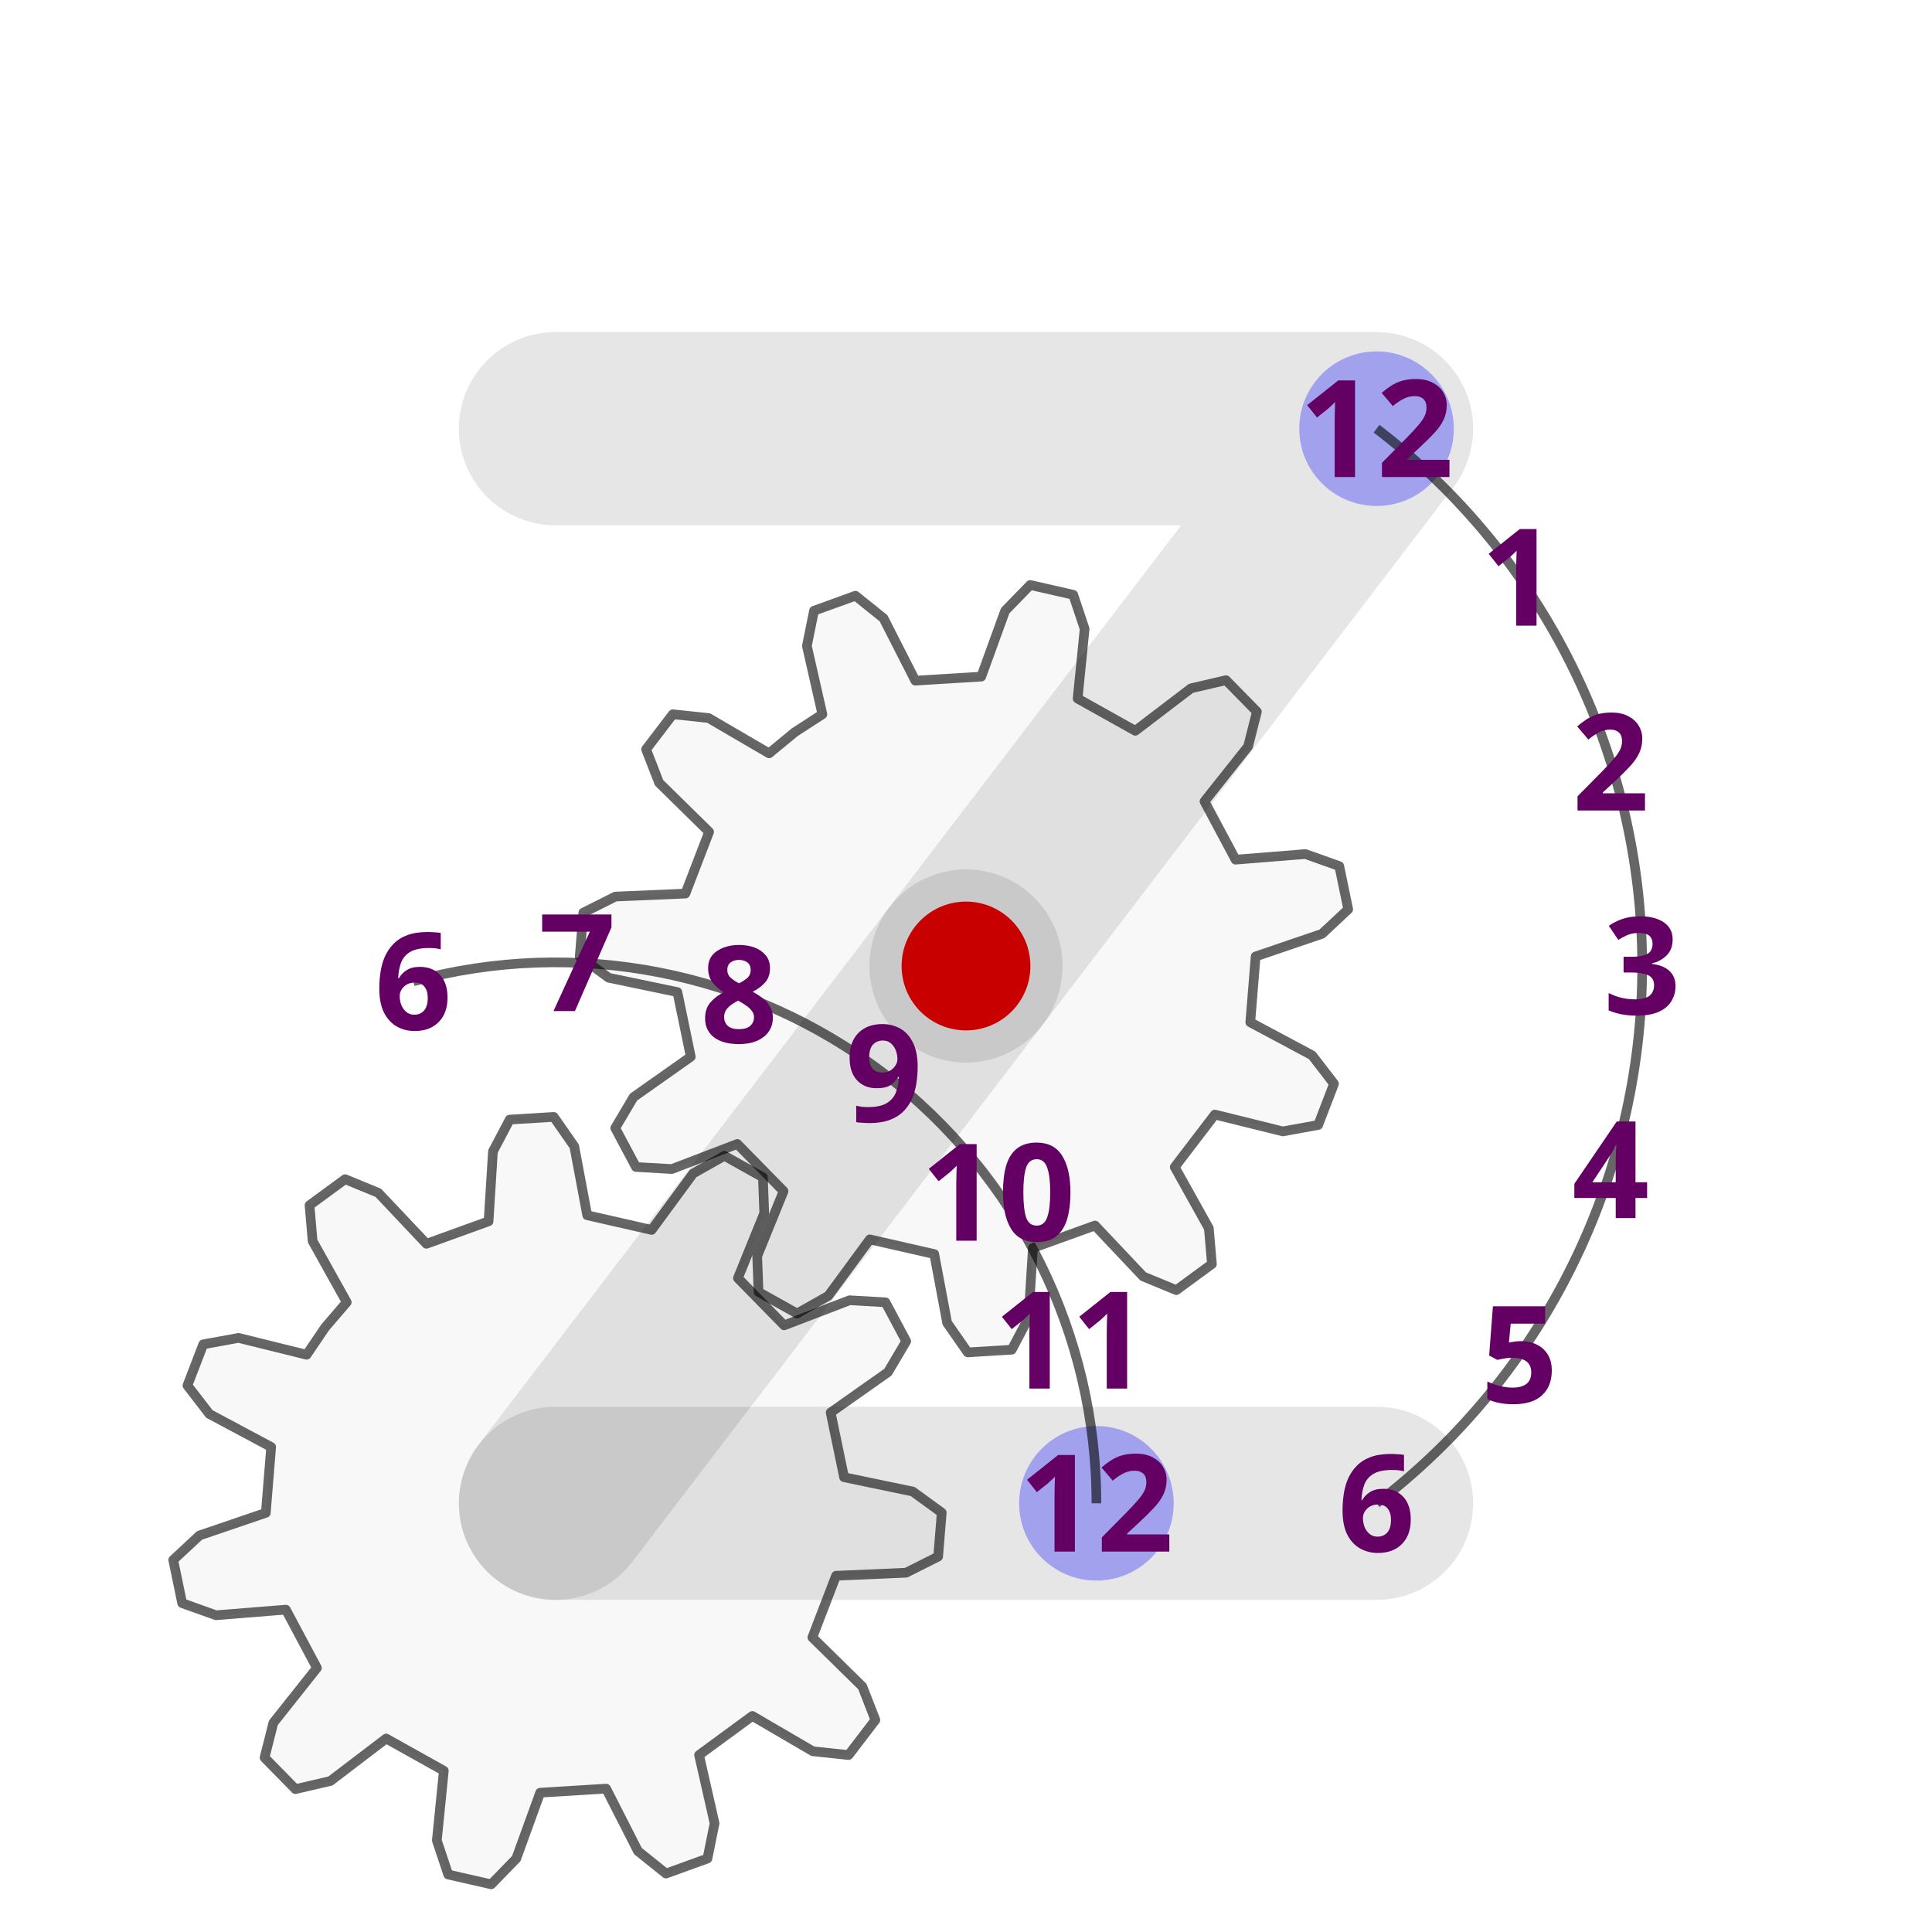
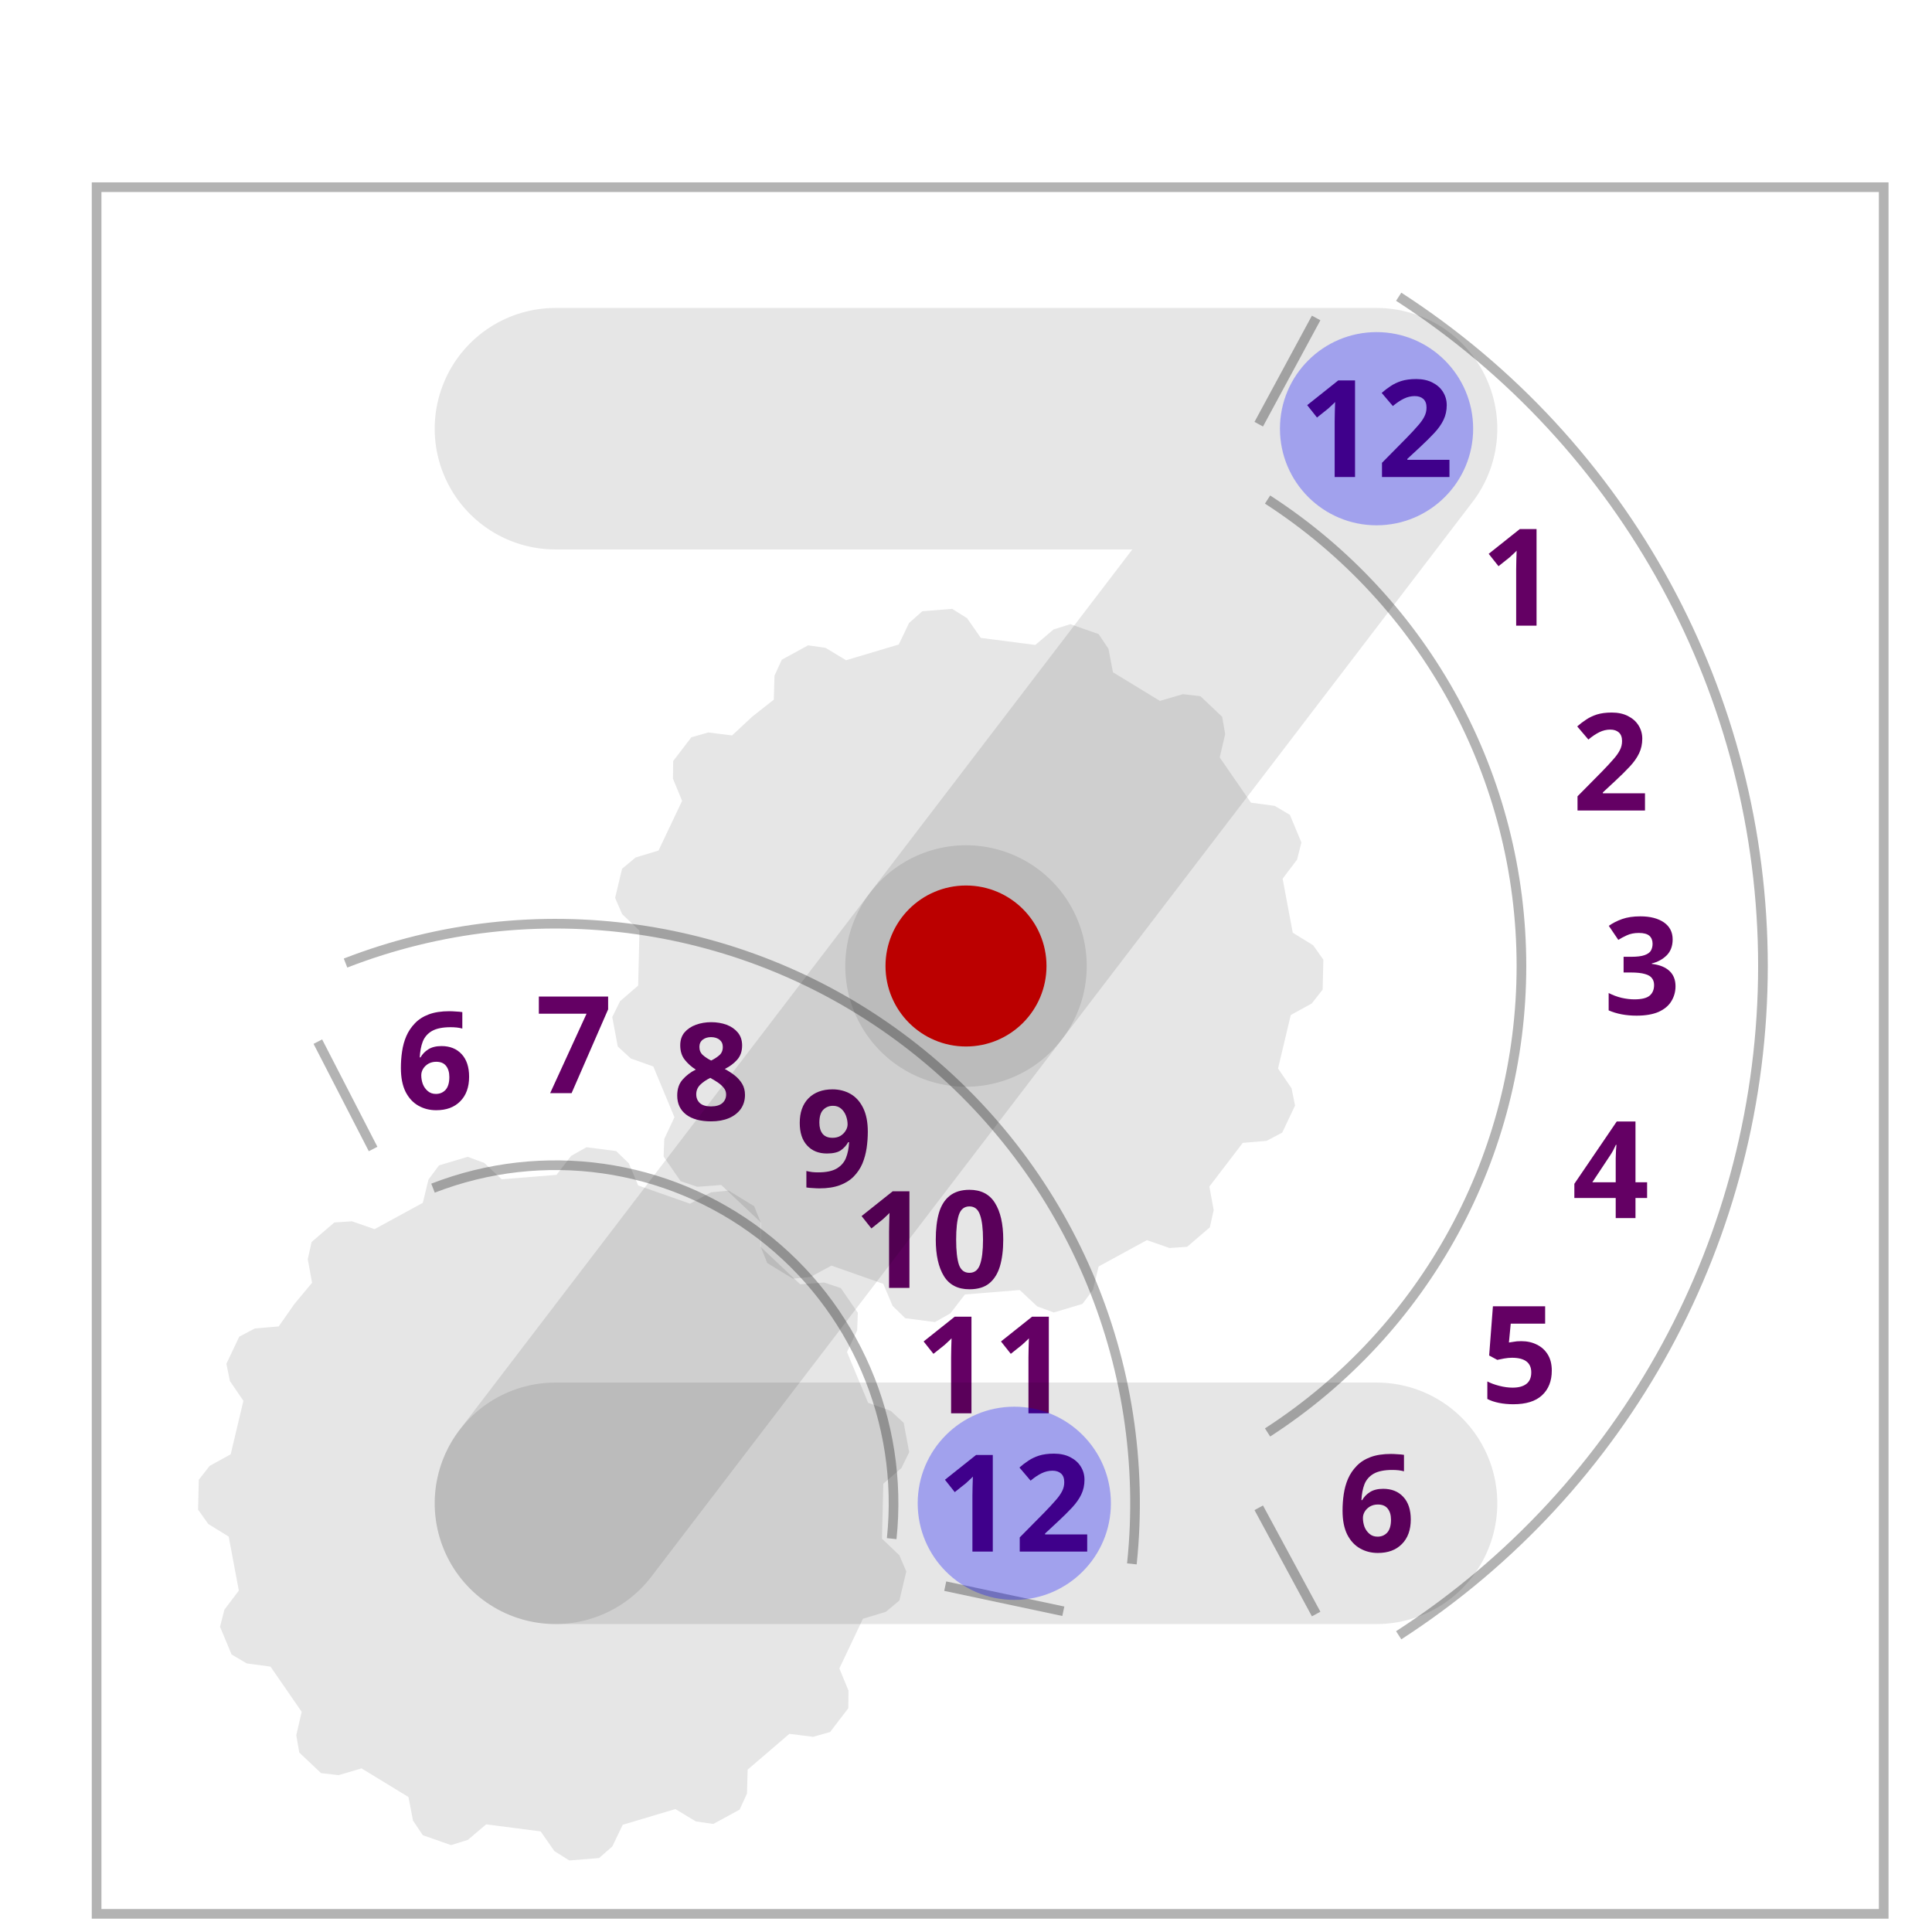
<svg xmlns="http://www.w3.org/2000/svg" height="200" version="1.1" width="200">
-   <circle cx="100" cy="100" fill="#ff0000" r="6.667" stroke="none" />
-   <path d="M100,100 L57.5,155.621" fill="none" stroke="#000000" stroke-linecap="round" stroke-linejoin="round" stroke-opacity="0.1" stroke-width="20" />
+   <rect fill="none" height="178.743" stroke="#000000" stroke-linecap="butt" stroke-linejoin="miter" stroke-opacity="0.3" stroke-width="1" width="185" x="10" y="19.378" />
+   <circle cx="100" cy="100" fill="#ff0000" r="8.333" stroke="none" />
+   <path d="M131.218,148.287 A57.5,57.5 0 0,0 131.218,51.713" fill="none" stroke="#000000" stroke-linecap="butt" stroke-linejoin="miter" stroke-opacity="0.3" stroke-width="1" />
+   <path d="M144.792,30.718 A82.5,82.5 0 0,1 144.792,169.282" fill="none" stroke="#000000" stroke-linecap="butt" stroke-linejoin="miter" stroke-opacity="0.3" stroke-width="1" />
+   <path d="M130.305,156.086 L136.247,167.084" fill="none" stroke="#000000" stroke-linecap="butt" stroke-linejoin="miter" stroke-opacity="0.3" stroke-width="1" />
+   <path d="M130.305,43.913 L136.247,32.916" fill="none" stroke="#000000" stroke-linecap="butt" stroke-linejoin="miter" stroke-opacity="0.3" stroke-width="1" />
+   <path d="M92.308,159.28 A35,35 0 0,0 44.824,122.998" fill="none" stroke="#000000" stroke-linecap="butt" stroke-linejoin="miter" stroke-opacity="0.3" stroke-width="1" />
+   <path d="M35.77,99.695 A60,60 0 0,1 117.171,161.893" fill="none" stroke="#000000" stroke-linecap="butt" stroke-linejoin="miter" stroke-opacity="0.3" stroke-width="1" />
+   <path d="M97.849,164.198 L110.075,166.797" fill="none" stroke="#000000" stroke-linecap="butt" stroke-linejoin="miter" stroke-opacity="0.3" stroke-width="1" />
+   <path d="M38.623,118.944 L32.903,107.83" fill="none" stroke="#000000" stroke-linecap="butt" stroke-linejoin="miter" stroke-opacity="0.3" stroke-width="1" />
+   <text fill="#640064" font-family="Verdana" font-size="14" font-weight="bold" stroke="none" text-anchor="middle" x="142.5" y="49.379">
+ 12</text>
+   <text fill="#640064" font-family="Verdana" font-size="14" font-weight="bold" stroke="none" text-anchor="middle" x="157.286" y="64.772">
+ 1</text>
+   <text fill="#640064" font-family="Verdana" font-size="14" font-weight="bold" stroke="none" text-anchor="middle" x="166.746" y="83.905">
+ 2</text>
+   <text fill="#640064" font-family="Verdana" font-size="14" font-weight="bold" stroke="none" text-anchor="middle" x="170" y="105">
+ 3</text>
+   <text fill="#640064" font-family="Verdana" font-size="14" font-weight="bold" stroke="none" text-anchor="middle" x="166.746" y="126.095">
+ 4</text>
+   <text fill="#640064" font-family="Verdana" font-size="14" font-weight="bold" stroke="none" text-anchor="middle" x="157.286" y="145.228">
+ 5</text>
+   <text fill="#640064" font-family="Verdana" font-size="14" font-weight="bold" stroke="none" text-anchor="middle" x="142.5" y="160.621">
+ 6</text>
+   <text fill="#640064" font-family="Verdana" font-size="14" font-weight="bold" stroke="none" text-anchor="middle" x="45.019" y="114.791">
+ 6</text>
+   <text fill="#640064" font-family="Verdana" font-size="14" font-weight="bold" stroke="none" text-anchor="middle" x="59.411" y="113.16">
+ 7</text>
+   <text fill="#640064" font-family="Verdana" font-size="14" font-weight="bold" stroke="none" text-anchor="middle" x="73.625" y="115.942">
+ 8</text>
+   <text fill="#640064" font-family="Verdana" font-size="14" font-weight="bold" stroke="none" text-anchor="middle" x="86.339" y="122.878">
+ 9</text>
+   <text fill="#640064" font-family="Verdana" font-size="14" font-weight="bold" stroke="none" text-anchor="middle" x="96.373" y="133.324">
+ 10</text>
+   <text fill="#640064" font-family="Verdana" font-size="14" font-weight="bold" stroke="none" text-anchor="middle" x="102.792" y="146.307">
+ 11</text>
+   <text fill="#640064" font-family="Verdana" font-size="14" font-weight="bold" stroke="none" text-anchor="middle" x="105" y="160.621">
+ 12</text>
+   <path d="M100,100 L57.5,155.621" fill="none" stroke="#000000" stroke-linecap="round" stroke-linejoin="round" stroke-opacity="0.1" stroke-width="25" />
  <g transform="matrix(1, 0, 0, 1, 100, 100)">
-     <path d="M0,0 L42.5,-55.621 L-42.5,-55.621" fill="none" stroke="#000000" stroke-linecap="round" stroke-linejoin="round" stroke-opacity="0.1" stroke-width="20" />
-     <circle cx="42.5" cy="-55.621" fill="#0000ff" fill-opacity="0.3" r="8" stroke="none" />
-     <path d="M1.83691e-15,-30 L3.42,-29.805 L6.309,-36.458 L9.06,-38.961 L13.442,-37.674 L14.403,-34.082 L13.237,-26.922 L18.99,-23.224 L25.018,-27.259 L28.685,-27.878 L31.676,-24.426 L30.543,-20.884 L25.691,-15.492 L28.532,-9.271 L35.784,-9.406 L39.203,-7.944 L39.853,-3.423 L36.985,-1.057 L29.988,0.857 L29.014,7.627 L35.189,11.434 L37.275,14.512 L35.377,18.667 L31.685,19.107 L24.764,16.933 L20.285,22.102 L23.422,28.643 L23.511,32.361 L19.669,34.83 L16.325,33.204 L11.678,27.634 L5.116,29.561 L4.218,36.759 L2.284,39.935 L-2.284,39.935 L-4.218,36.759 L-5.116,29.561 L-11.678,27.634 L-16.325,33.204 L-19.669,34.83 L-23.511,32.361 L-23.422,28.643 L-20.285,22.102 L-24.764,16.933 L-31.685,19.107 L-35.377,18.667 L-37.275,14.512 L-35.189,11.434 L-29.014,7.627 L-29.988,0.857 L-36.985,-1.057 L-39.853,-3.423 L-39.203,-7.944 L-35.784,-9.406 L-28.532,-9.271 L-25.691,-15.492 L-30.543,-20.884 L-31.676,-24.426 L-28.685,-27.878 L-25.018,-27.259 L-18.99,-23.224 L-13.237,-26.922 L-14.403,-34.082 L-13.442,-37.674 L-9.06,-38.961 L-6.309,-36.458 L-3.42,-29.805 z" fill="#000000" fill-opacity="0.03" stroke="none" transform="rotate(-36.2532)" />
-     <path d="M1.83691e-15,-30 L3.42,-29.805 L6.309,-36.458 L9.06,-38.961 L13.442,-37.674 L14.403,-34.082 L13.237,-26.922 L18.99,-23.224 L25.018,-27.259 L28.685,-27.878 L31.676,-24.426 L30.543,-20.884 L25.691,-15.492 L28.532,-9.271 L35.784,-9.406 L39.203,-7.944 L39.853,-3.423 L36.985,-1.057 L29.988,0.857 L29.014,7.627 L35.189,11.434 L37.275,14.512 L35.377,18.667 L31.685,19.107 L24.764,16.933 L20.285,22.102 L23.422,28.643 L23.511,32.361 L19.669,34.83 L16.325,33.204 L11.678,27.634 L5.116,29.561 L4.218,36.759 L2.284,39.935 L-2.284,39.935 L-4.218,36.759 L-5.116,29.561 L-11.678,27.634 L-16.325,33.204 L-19.669,34.83 L-23.511,32.361 L-23.422,28.643 L-20.285,22.102 L-24.764,16.933 L-31.685,19.107 L-35.377,18.667 L-37.275,14.512 L-35.189,11.434 L-29.014,7.627 L-29.988,0.857 L-36.985,-1.057 L-39.853,-3.423 L-39.203,-7.944 L-35.784,-9.406 L-28.532,-9.271 L-25.691,-15.492 L-30.543,-20.884 L-31.676,-24.426 L-28.685,-27.878 L-25.018,-27.259 L-18.99,-23.224 L-13.237,-26.922 L-14.403,-34.082 L-13.442,-37.674 L-9.06,-38.961 L-6.309,-36.458 L-3.42,-29.805 z" fill="none" stroke="#000000" stroke-linecap="round" stroke-linejoin="round" stroke-opacity="0.6" stroke-width="1" transform="rotate(-36.2532)" />
+     <path d="M0,0 L42.5,-55.621 L-42.5,-55.621" fill="none" stroke="#000000" stroke-linecap="round" stroke-linejoin="round" stroke-opacity="0.1" stroke-width="25" />
+     <circle cx="42.5" cy="-55.621" fill="#0000ff" fill-opacity="0.3" r="10" stroke="none" />
+     <path d="M2.08183e-15,-34 L2.845,-33.881 L4.512,-35.716 L6.17,-36.482 L9.202,-35.838 L10.405,-34.464 L11.181,-32.109 L16.38,-29.794 L18.649,-30.793 L20.476,-30.818 L22.983,-28.997 L23.523,-27.252 L23.275,-24.785 L27.082,-20.556 L29.561,-20.546 L31.24,-19.826 L32.789,-17.142 L32.574,-15.328 L31.343,-13.175 L33.102,-7.764 L35.362,-6.746 L36.603,-5.405 L36.927,-2.323 L35.992,-0.754 L33.992,0.712 L33.398,6.371 L35.049,8.221 L35.637,9.95 L34.679,12.897 L33.187,13.951 L30.764,14.476 L27.919,19.404 L28.675,21.766 L28.509,23.585 L26.436,25.887 L24.644,26.243 L22.216,25.738 L17.613,29.082 L17.343,31.547 L16.451,33.141 L13.621,34.402 L11.839,33.998 L9.827,32.549 L4.261,33.732 L3.012,35.874 L1.549,36.968 L-1.549,36.968 L-3.012,35.874 L-4.261,33.732 L-9.827,32.549 L-11.839,33.998 L-13.621,34.402 L-16.451,33.141 L-17.343,31.547 L-17.613,29.082 L-22.216,25.738 L-24.644,26.243 L-26.436,25.887 L-28.509,23.585 L-28.675,21.766 L-27.919,19.404 L-30.764,14.476 L-33.187,13.951 L-34.679,12.897 L-35.637,9.95 L-35.049,8.221 L-33.398,6.371 L-33.992,0.712 L-35.992,-0.754 L-36.927,-2.323 L-36.603,-5.405 L-35.362,-6.746 L-33.102,-7.764 L-31.343,-13.175 L-32.574,-15.328 L-32.789,-17.142 L-31.24,-19.826 L-29.561,-20.546 L-27.082,-20.556 L-23.275,-24.785 L-23.523,-27.252 L-22.983,-28.997 L-20.476,-30.818 L-18.649,-30.793 L-16.38,-29.794 L-11.181,-32.109 L-10.405,-34.464 L-9.202,-35.838 L-6.17,-36.482 L-4.512,-35.716 L-2.845,-33.881 z" fill="#000000" fill-opacity="0.1" stroke="none" transform="rotate(-40.6168)" />
  </g>
  <g transform="matrix(1, 0, 0, 1, 57.5, 155.621)">
-     <path d="M0,0 L85,0" fill="none" stroke="#000000" stroke-linecap="round" stroke-linejoin="round" stroke-opacity="0.1" stroke-width="20" />
-     <circle cx="56" cy="0" fill="#0000ff" fill-opacity="0.3" r="8" stroke="none" />
-     <path d="M1.83691e-15,-30 L3.42,-29.805 L6.309,-36.458 L9.06,-38.961 L13.442,-37.674 L14.403,-34.082 L13.237,-26.922 L18.99,-23.224 L25.018,-27.259 L28.685,-27.878 L31.676,-24.426 L30.543,-20.884 L25.691,-15.492 L28.532,-9.271 L35.784,-9.406 L39.203,-7.944 L39.853,-3.423 L36.985,-1.057 L29.988,0.857 L29.014,7.627 L35.189,11.434 L37.275,14.512 L35.377,18.667 L31.685,19.107 L24.764,16.933 L20.285,22.102 L23.422,28.643 L23.511,32.361 L19.669,34.83 L16.325,33.204 L11.678,27.634 L5.116,29.561 L4.218,36.759 L2.284,39.935 L-2.284,39.935 L-4.218,36.759 L-5.116,29.561 L-11.678,27.634 L-16.325,33.204 L-19.669,34.83 L-23.511,32.361 L-23.422,28.643 L-20.285,22.102 L-24.764,16.933 L-31.685,19.107 L-35.377,18.667 L-37.275,14.512 L-35.189,11.434 L-29.014,7.627 L-29.988,0.857 L-36.985,-1.057 L-39.853,-3.423 L-39.203,-7.944 L-35.784,-9.406 L-28.532,-9.271 L-25.691,-15.492 L-30.543,-20.884 L-31.676,-24.426 L-28.685,-27.878 L-25.018,-27.259 L-18.99,-23.224 L-13.237,-26.922 L-14.403,-34.082 L-13.442,-37.674 L-9.06,-38.961 L-6.309,-36.458 L-3.42,-29.805 z" fill="#000000" fill-opacity="0.03" stroke="none" transform="rotate(-52.6168)" />
-     <path d="M1.83691e-15,-30 L3.42,-29.805 L6.309,-36.458 L9.06,-38.961 L13.442,-37.674 L14.403,-34.082 L13.237,-26.922 L18.99,-23.224 L25.018,-27.259 L28.685,-27.878 L31.676,-24.426 L30.543,-20.884 L25.691,-15.492 L28.532,-9.271 L35.784,-9.406 L39.203,-7.944 L39.853,-3.423 L36.985,-1.057 L29.988,0.857 L29.014,7.627 L35.189,11.434 L37.275,14.512 L35.377,18.667 L31.685,19.107 L24.764,16.933 L20.285,22.102 L23.422,28.643 L23.511,32.361 L19.669,34.83 L16.325,33.204 L11.678,27.634 L5.116,29.561 L4.218,36.759 L2.284,39.935 L-2.284,39.935 L-4.218,36.759 L-5.116,29.561 L-11.678,27.634 L-16.325,33.204 L-19.669,34.83 L-23.511,32.361 L-23.422,28.643 L-20.285,22.102 L-24.764,16.933 L-31.685,19.107 L-35.377,18.667 L-37.275,14.512 L-35.189,11.434 L-29.014,7.627 L-29.988,0.857 L-36.985,-1.057 L-39.853,-3.423 L-39.203,-7.944 L-35.784,-9.406 L-28.532,-9.271 L-25.691,-15.492 L-30.543,-20.884 L-31.676,-24.426 L-28.685,-27.878 L-25.018,-27.259 L-18.99,-23.224 L-13.237,-26.922 L-14.403,-34.082 L-13.442,-37.674 L-9.06,-38.961 L-6.309,-36.458 L-3.42,-29.805 z" fill="none" stroke="#000000" stroke-linecap="round" stroke-linejoin="round" stroke-opacity="0.6" stroke-width="1" transform="rotate(-52.6168)" />
+     <path d="M0,0 L85,0" fill="none" stroke="#000000" stroke-linecap="round" stroke-linejoin="round" stroke-opacity="0.1" stroke-width="25" />
+     <circle cx="47.5" cy="0" fill="#0000ff" fill-opacity="0.3" r="10" stroke="none" />
+     <path d="M2.08183e-15,-34 L2.845,-33.881 L4.512,-35.716 L6.17,-36.482 L9.202,-35.838 L10.405,-34.464 L11.181,-32.109 L16.38,-29.794 L18.649,-30.793 L20.476,-30.818 L22.983,-28.997 L23.523,-27.252 L23.275,-24.785 L27.082,-20.556 L29.561,-20.546 L31.24,-19.826 L32.789,-17.142 L32.574,-15.328 L31.343,-13.175 L33.102,-7.764 L35.362,-6.746 L36.603,-5.405 L36.927,-2.323 L35.992,-0.754 L33.992,0.712 L33.398,6.371 L35.049,8.221 L35.637,9.95 L34.679,12.897 L33.187,13.951 L30.764,14.476 L27.919,19.404 L28.675,21.766 L28.509,23.585 L26.436,25.887 L24.644,26.243 L22.216,25.738 L17.613,29.082 L17.343,31.547 L16.451,33.141 L13.621,34.402 L11.839,33.998 L9.827,32.549 L4.261,33.732 L3.012,35.874 L1.549,36.968 L-1.549,36.968 L-3.012,35.874 L-4.261,33.732 L-9.827,32.549 L-11.839,33.998 L-13.621,34.402 L-16.451,33.141 L-17.343,31.547 L-17.613,29.082 L-22.216,25.738 L-24.644,26.243 L-26.436,25.887 L-28.509,23.585 L-28.675,21.766 L-27.919,19.404 L-30.764,14.476 L-33.187,13.951 L-34.679,12.897 L-35.637,9.95 L-35.049,8.221 L-33.398,6.371 L-33.992,0.712 L-35.992,-0.754 L-36.927,-2.323 L-36.603,-5.405 L-35.362,-6.746 L-33.102,-7.764 L-31.343,-13.175 L-32.574,-15.328 L-32.789,-17.142 L-31.24,-19.826 L-29.561,-20.546 L-27.082,-20.556 L-23.275,-24.785 L-23.523,-27.252 L-22.983,-28.997 L-20.476,-30.818 L-18.649,-30.793 L-16.38,-29.794 L-11.181,-32.109 L-10.405,-34.464 L-9.202,-35.838 L-6.17,-36.482 L-4.512,-35.716 L-2.845,-33.881 z" fill="#000000" fill-opacity="0.1" stroke="none" transform="rotate(-52.6168)" />
  </g>
-   <path d="M142.5,155.621 A70,70 0 0,0 142.5,44.379" fill="none" stroke="#000000" stroke-linecap="butt" stroke-linejoin="miter" stroke-opacity="0.6" stroke-width="1" />
-   <path d="M113.5,155.621 A56,56 0 0,0 42.786,101.589" fill="none" stroke="#000000" stroke-linecap="butt" stroke-linejoin="miter" stroke-opacity="0.6" stroke-width="1" />
-   <text fill="#640064" font-family="Verdana" font-size="14" font-stretch="ultra-condensed" font-weight="bold" stroke="none" text-anchor="middle" x="142.5" y="49.379">
- 12</text>
-   <text fill="#640064" font-family="Verdana" font-size="14" font-stretch="ultra-condensed" font-weight="bold" stroke="none" text-anchor="middle" x="157.286" y="64.772">
- 1</text>
-   <text fill="#640064" font-family="Verdana" font-size="14" font-stretch="ultra-condensed" font-weight="bold" stroke="none" text-anchor="middle" x="166.746" y="83.905">
- 2</text>
-   <text fill="#640064" font-family="Verdana" font-size="14" font-stretch="ultra-condensed" font-weight="bold" stroke="none" text-anchor="middle" x="170" y="105">
- 3</text>
-   <text fill="#640064" font-family="Verdana" font-size="14" font-stretch="ultra-condensed" font-weight="bold" stroke="none" text-anchor="middle" x="166.746" y="126.095">
- 4</text>
-   <text fill="#640064" font-family="Verdana" font-size="14" font-stretch="ultra-condensed" font-weight="bold" stroke="none" text-anchor="middle" x="157.286" y="145.228">
- 5</text>
-   <text fill="#640064" font-family="Verdana" font-size="14" font-stretch="ultra-condensed" font-weight="bold" stroke="none" text-anchor="middle" x="142.5" y="160.621">
- 6</text>
-   <text fill="#640064" font-family="Verdana" font-size="14" font-stretch="ultra-condensed" font-weight="bold" stroke="none" text-anchor="middle" x="42.786" y="106.589">
- 6</text>
-   <text fill="#640064" font-family="Verdana" font-size="14" font-stretch="ultra-condensed" font-weight="bold" stroke="none" text-anchor="middle" x="59.753" y="104.667">
- 7</text>
-   <text fill="#640064" font-family="Verdana" font-size="14" font-stretch="ultra-condensed" font-weight="bold" stroke="none" text-anchor="middle" x="76.51" y="107.947">
- 8</text>
-   <text fill="#640064" font-family="Verdana" font-size="14" font-stretch="ultra-condensed" font-weight="bold" stroke="none" text-anchor="middle" x="91.5" y="116.124">
- 9</text>
-   <text fill="#640064" font-family="Verdana" font-size="14" font-stretch="ultra-condensed" font-weight="bold" stroke="none" text-anchor="middle" x="103.329" y="128.439">
- 10</text>
-   <text fill="#640064" font-family="Verdana" font-size="14" font-stretch="ultra-condensed" font-weight="bold" stroke="none" text-anchor="middle" x="110.897" y="143.746">
- 11</text>
-   <text fill="#640064" font-family="Verdana" font-size="14" font-stretch="ultra-condensed" font-weight="bold" stroke="none" text-anchor="middle" x="113.5" y="160.621">
- 12</text>
</svg>
